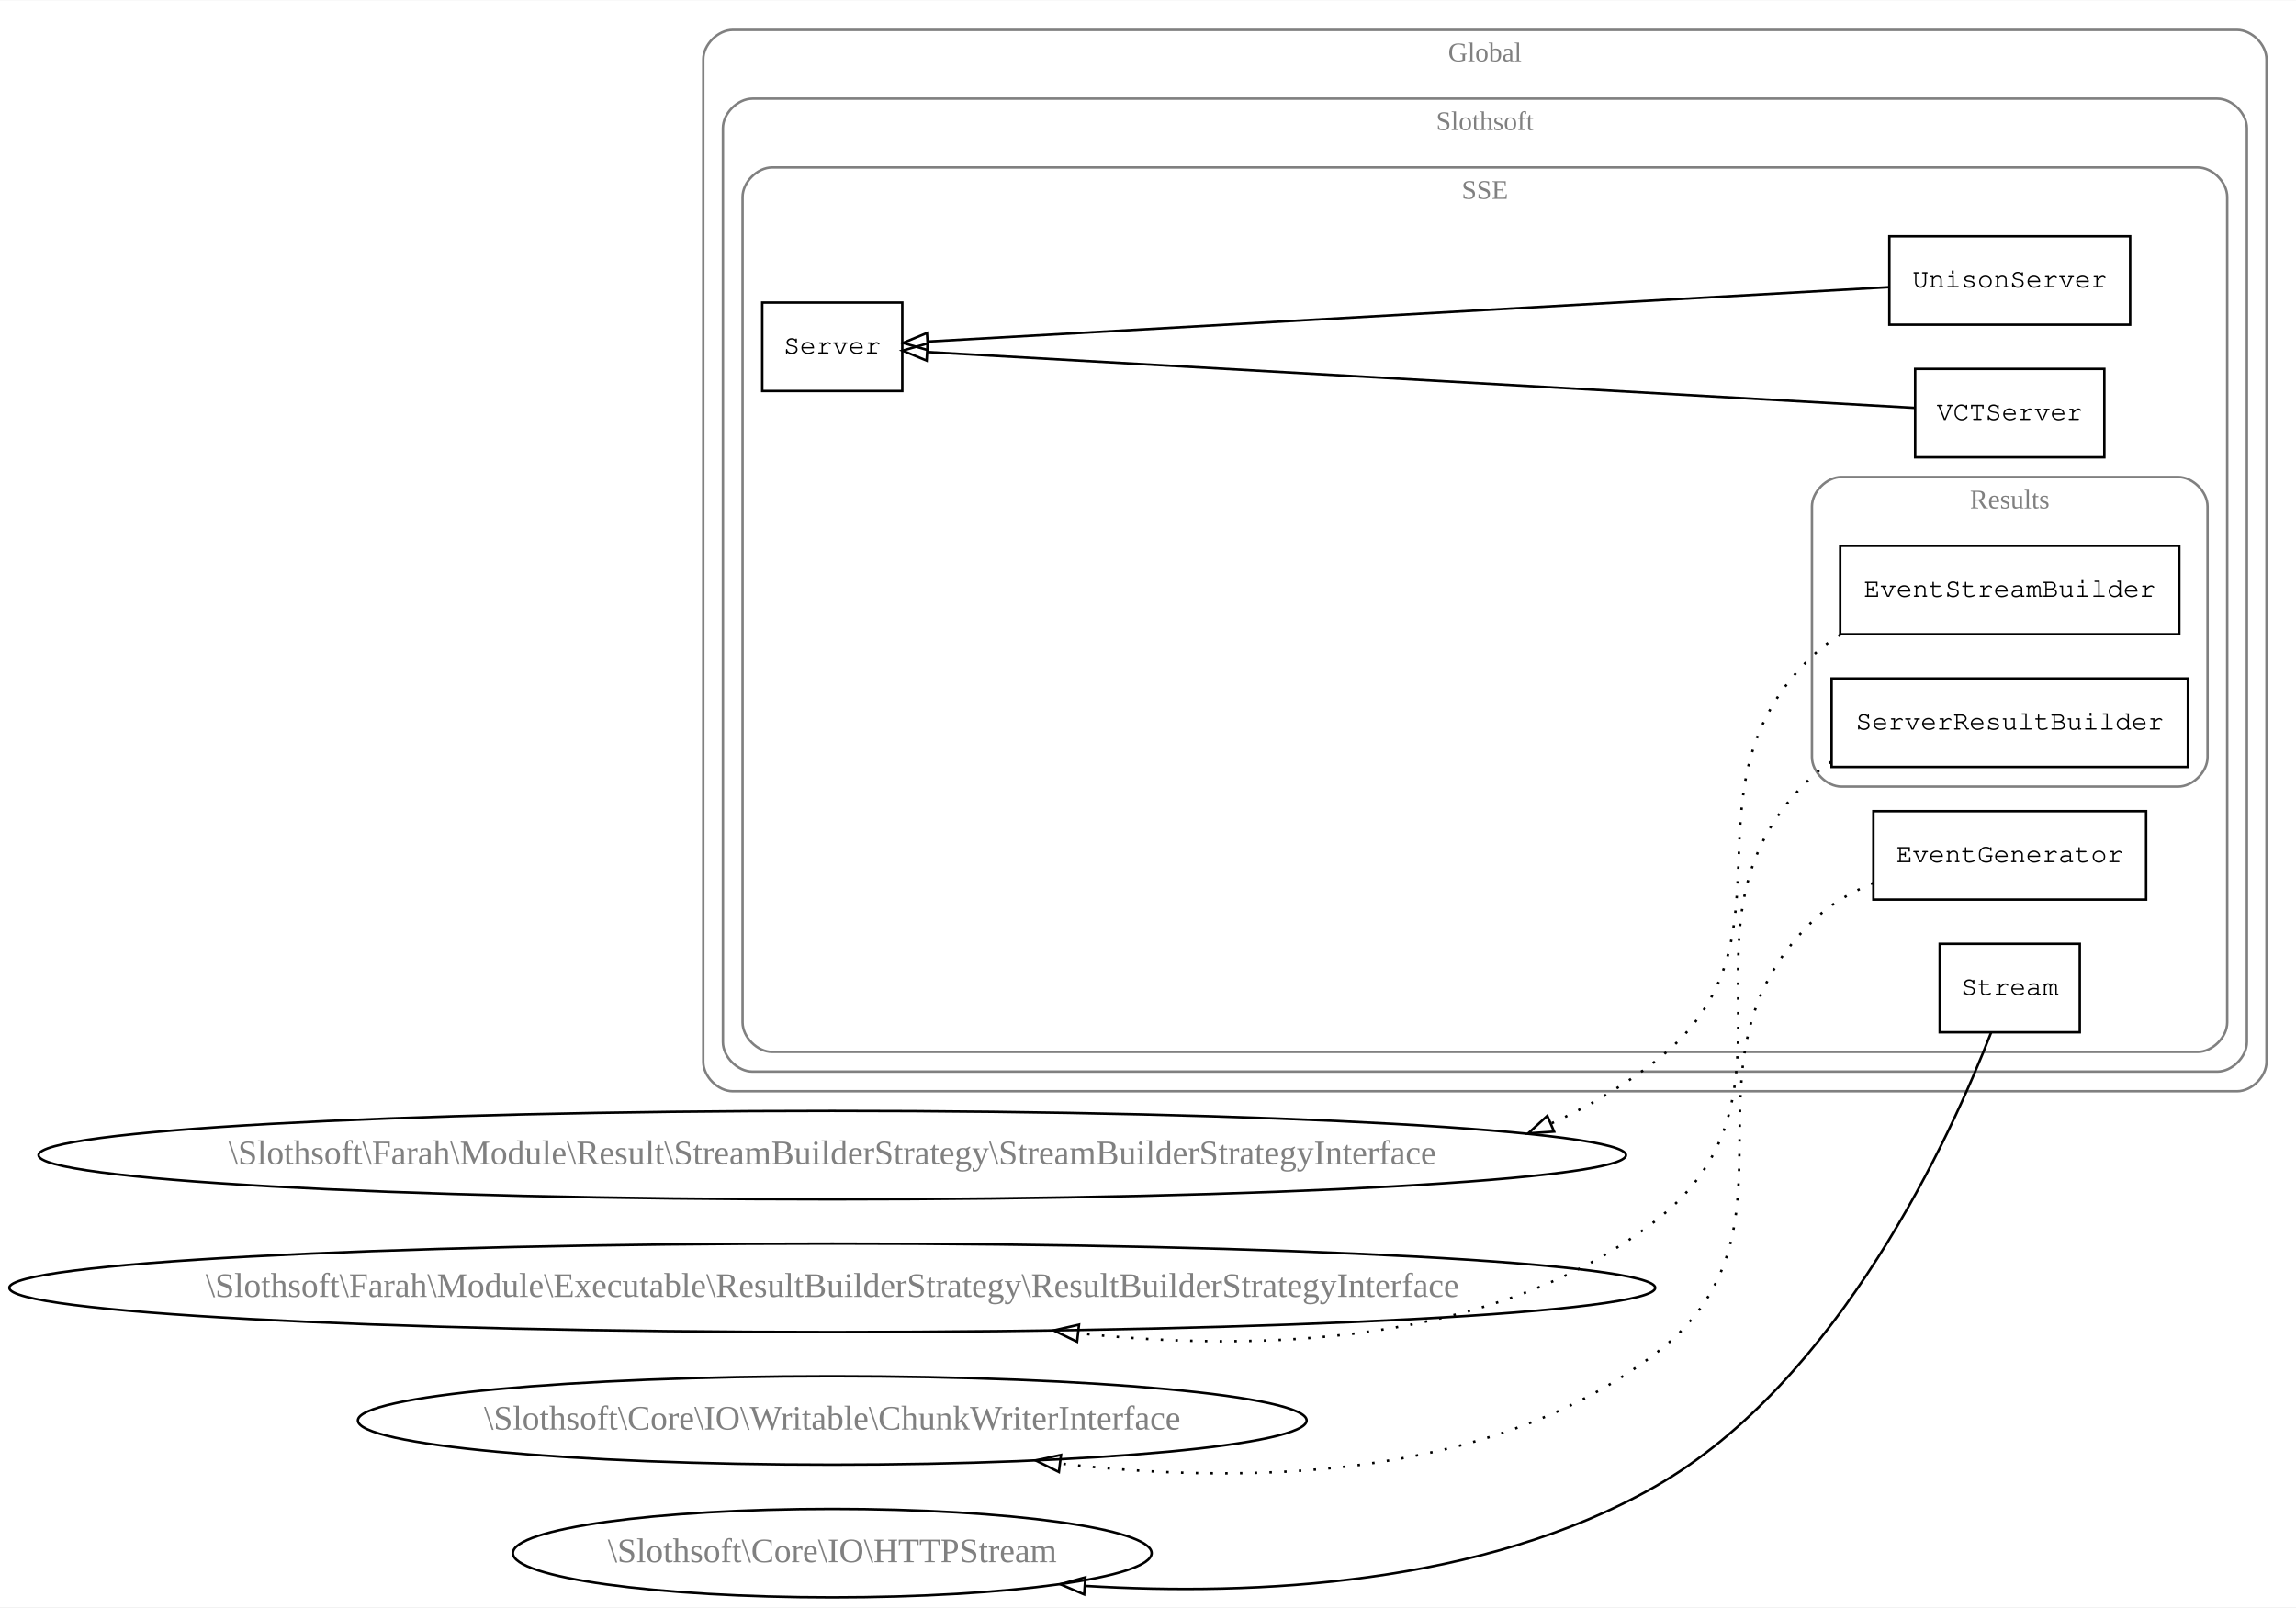
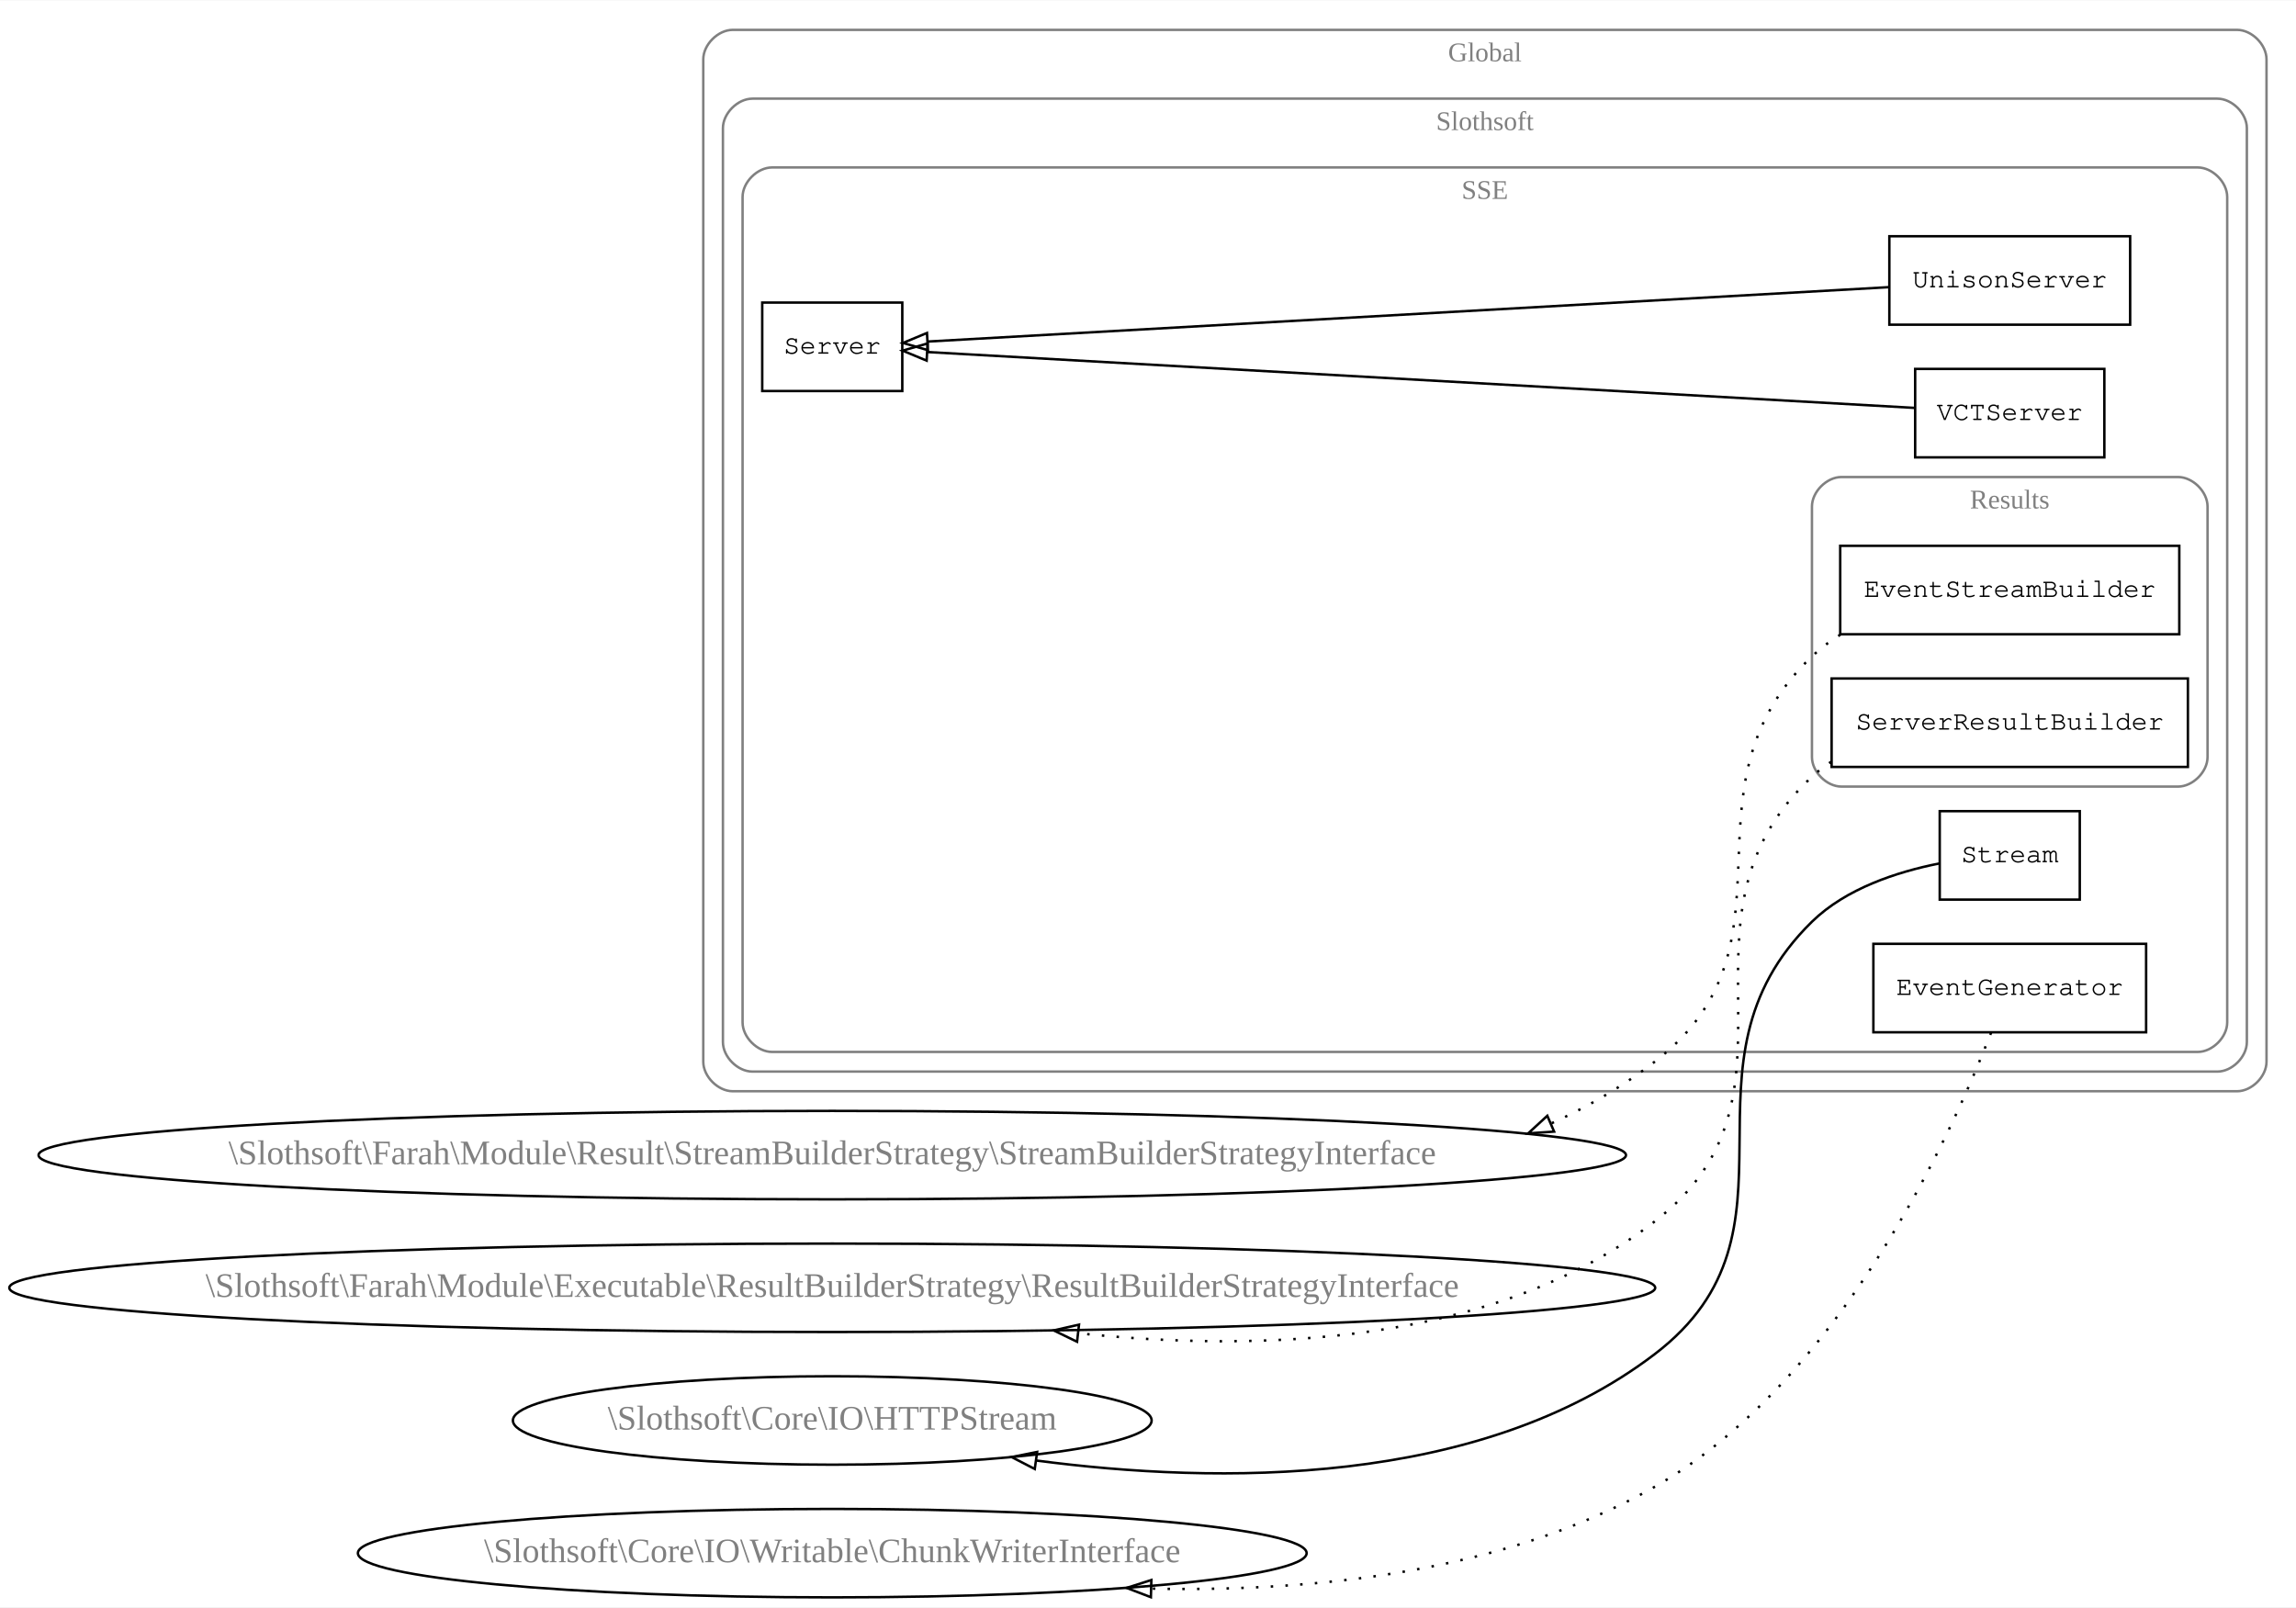
<svg xmlns="http://www.w3.org/2000/svg" width="934pt" height="654pt" viewBox="0.00 0.00 934.44 654.00">
  <g id="graph0" class="graph" transform="scale(1 1) rotate(0) translate(4 650)">
    <polygon fill="white" stroke="none" points="-4,4 -4,-650 930.441,-650 930.441,4 -4,4" />
    <g id="clust1" class="cluster">
      <path fill="none" stroke="gray" d="M294.22,-206C294.22,-206 906.441,-206 906.441,-206 912.441,-206 918.441,-212 918.441,-218 918.441,-218 918.441,-626 918.441,-626 918.441,-632 912.441,-638 906.441,-638 906.441,-638 294.22,-638 294.22,-638 288.22,-638 282.22,-632 282.22,-626 282.22,-626 282.22,-218 282.22,-218 282.22,-212 288.22,-206 294.22,-206" />
      <text text-anchor="middle" x="600.33" y="-625.2" font-family="Times New Roman,serif" font-size="11.00" fill="gray">Global</text>
    </g>
    <g id="clust2" class="cluster">
      <path fill="none" stroke="gray" d="M302.22,-214C302.22,-214 898.441,-214 898.441,-214 904.441,-214 910.441,-220 910.441,-226 910.441,-226 910.441,-598 910.441,-598 910.441,-604 904.441,-610 898.441,-610 898.441,-610 302.22,-610 302.22,-610 296.22,-610 290.22,-604 290.22,-598 290.22,-598 290.22,-226 290.22,-226 290.22,-220 296.22,-214 302.22,-214" />
      <text text-anchor="middle" x="600.33" y="-597.2" font-family="Times New Roman,serif" font-size="11.00" fill="gray">Slothsoft</text>
    </g>
    <g id="clust3" class="cluster">
      <path fill="none" stroke="gray" d="M310.22,-222C310.22,-222 890.441,-222 890.441,-222 896.441,-222 902.441,-228 902.441,-234 902.441,-234 902.441,-570 902.441,-570 902.441,-576 896.441,-582 890.441,-582 890.441,-582 310.22,-582 310.22,-582 304.22,-582 298.22,-576 298.22,-570 298.22,-570 298.22,-234 298.22,-234 298.22,-228 304.22,-222 310.22,-222" />
      <text text-anchor="middle" x="600.33" y="-569.2" font-family="Times New Roman,serif" font-size="11.00" fill="gray">SSE</text>
    </g>
    <g id="clust4" class="cluster">
      <path fill="none" stroke="gray" d="M745.441,-330C745.441,-330 882.441,-330 882.441,-330 888.441,-330 894.441,-336 894.441,-342 894.441,-342 894.441,-444 894.441,-444 894.441,-450 888.441,-456 882.441,-456 882.441,-456 745.441,-456 745.441,-456 739.441,-456 733.441,-450 733.441,-444 733.441,-444 733.441,-342 733.441,-342 733.441,-336 739.441,-330 745.441,-330" />
      <text text-anchor="middle" x="813.941" y="-443.2" font-family="Times New Roman,serif" font-size="11.00" fill="gray">Results</text>
    </g>
    <g id="node1" class="node">
      <polygon fill="none" stroke="black" points="882.941,-428 744.941,-428 744.941,-392 882.941,-392 882.941,-428" />
      <text text-anchor="middle" x="813.941" y="-407.2" font-family="Courier,monospace" font-size="11.00">EventStreamBuilder</text>
    </g>
-     <g id="node9" class="node">
+     <g id="node8" class="node">
      <ellipse fill="none" stroke="black" cx="334.72" cy="-180" rx="323.043" ry="18" />
      <text text-anchor="middle" x="334.72" y="-176.3" font-family="Times New Roman,serif" font-size="14.00" fill="gray">\Slothsoft\Farah\Module\Result\StreamBuilderStrategy\StreamBuilderStrategyInterface</text>
    </g>
-     <g id="edge2" class="edge">
+     <g id="edge1" class="edge">
      <path fill="none" stroke="black" stroke-dasharray="1,5" d="M744.969,-391.806C740.812,-389.247 736.914,-386.328 733.441,-383 676.65,-328.579 731.719,-266.044 669.441,-218 656.441,-207.971 642.264,-199.689 627.325,-192.891" />
      <polygon fill="none" stroke="black" points="628.499,-189.585 617.93,-188.847 625.731,-196.015 628.499,-189.585" />
    </g>
    <g id="node2" class="node">
      <polygon fill="none" stroke="black" points="886.441,-374 741.441,-374 741.441,-338 886.441,-338 886.441,-374" />
      <text text-anchor="middle" x="813.941" y="-353.2" font-family="Courier,monospace" font-size="11.00">ServerResultBuilder</text>
    </g>
-     <g id="node10" class="node">
+     <g id="node9" class="node">
      <ellipse fill="none" stroke="black" cx="334.72" cy="-126" rx="334.941" ry="18" />
      <text text-anchor="middle" x="334.72" y="-122.3" font-family="Times New Roman,serif" font-size="14.00" fill="gray">\Slothsoft\Farah\Module\Executable\ResultBuilderStrategy\ResultBuilderStrategyInterface</text>
    </g>
-     <g id="edge3" class="edge">
+     <g id="edge2" class="edge">
      <path fill="none" stroke="black" stroke-dasharray="1,5" d="M741.237,-340.083C738.467,-338.266 735.85,-336.246 733.441,-334 671.035,-275.811 737.065,-205.033 669.441,-153 603.553,-102.303 507.123,-99.826 434.843,-107.513" />
      <polygon fill="none" stroke="black" points="434.347,-104.047 424.809,-108.661 435.143,-111.001 434.347,-104.047" />
    </g>
    <g id="node3" class="node">
-       <polygon fill="none" stroke="black" points="869.441,-320 758.441,-320 758.441,-284 869.441,-284 869.441,-320" />
-       <text text-anchor="middle" x="813.941" y="-299.2" font-family="Courier,monospace" font-size="11.00">EventGenerator</text>
+       <polygon fill="none" stroke="black" points="842.441,-320 785.441,-320 785.441,-284 842.441,-284 842.441,-320" />
+       <text text-anchor="middle" x="813.941" y="-299.2" font-family="Courier,monospace" font-size="11.00">Stream</text>
    </g>
-     <g id="node8" class="node">
-       <ellipse fill="none" stroke="black" cx="334.72" cy="-72" rx="193.066" ry="18" />
-       <text text-anchor="middle" x="334.72" y="-68.3" font-family="Times New Roman,serif" font-size="14.00" fill="gray">\Slothsoft\Core\IO\Writable\ChunkWriterInterface</text>
+     <g id="node10" class="node">
+       <ellipse fill="none" stroke="black" cx="334.72" cy="-72" rx="129.977" ry="18" />
+       <text text-anchor="middle" x="334.72" y="-68.3" font-family="Times New Roman,serif" font-size="14.00" fill="gray">\Slothsoft\Core\IO\HTTPStream</text>
    </g>
-     <g id="edge1" class="edge">
-       <path fill="none" stroke="black" stroke-dasharray="1,5" d="M758.339,-290.751C749.191,-286.937 740.42,-281.832 733.441,-275 673.96,-216.777 735.632,-149.463 669.441,-99 601.12,-46.914 500.453,-45.971 427.561,-54.478" />
-       <polygon fill="none" stroke="black" points="426.956,-51.026 417.466,-55.737 427.822,-57.973 426.956,-51.026" />
+     <g id="edge3" class="edge">
+       <path fill="none" stroke="black" d="M785.113,-298.682C768.212,-295.319 747.295,-288.561 733.441,-275 673.96,-216.777 735.632,-149.463 669.441,-99 598.03,-44.558 491.279,-45.99 417.845,-55.687" />
+       <polygon fill="none" stroke="black" points="417.13,-52.253 407.711,-57.105 418.1,-59.185 417.13,-52.253" />
    </g>
    <g id="node4" class="node">
+       <polygon fill="none" stroke="black" points="869.441,-266 758.441,-266 758.441,-230 869.441,-230 869.441,-266" />
+       <text text-anchor="middle" x="813.941" y="-245.2" font-family="Courier,monospace" font-size="11.00">EventGenerator</text>
+     </g>
+     <g id="node11" class="node">
+       <ellipse fill="none" stroke="black" cx="334.72" cy="-18" rx="193.066" ry="18" />
+       <text text-anchor="middle" x="334.72" y="-14.3" font-family="Times New Roman,serif" font-size="14.00" fill="gray">\Slothsoft\Core\IO\Writable\ChunkWriterInterface</text>
+     </g>
+     <g id="edge4" class="edge">
+       <path fill="none" stroke="black" stroke-dasharray="1,5" d="M806.352,-229.865C790.288,-188.603 744.806,-87.961 669.441,-45 608.205,-10.094 530.103,-2.198 464.853,-3.557" />
+       <polygon fill="none" stroke="black" points="464.393,-0.068 454.496,-3.851 464.592,-7.065 464.393,-0.068" />
+     </g>
+     <g id="node5" class="node">
+       <polygon fill="none" stroke="black" points="862.941,-554 764.941,-554 764.941,-518 862.941,-518 862.941,-554" />
+       <text text-anchor="middle" x="813.941" y="-533.2" font-family="Courier,monospace" font-size="11.00">UnisonServer</text>
+     </g>
+     <g id="node6" class="node">
      <polygon fill="none" stroke="black" points="363.22,-527 306.22,-527 306.22,-491 363.22,-491 363.22,-527" />
      <text text-anchor="middle" x="334.72" y="-506.2" font-family="Courier,monospace" font-size="11.00">Server</text>
-     </g>
-     <g id="node5" class="node">
-       <polygon fill="none" stroke="black" points="842.441,-266 785.441,-266 785.441,-230 842.441,-230 842.441,-266" />
-       <text text-anchor="middle" x="813.941" y="-245.2" font-family="Courier,monospace" font-size="11.00">Stream</text>
-     </g>
-     <g id="node11" class="node">
-       <ellipse fill="none" stroke="black" cx="334.72" cy="-18" rx="129.977" ry="18" />
-       <text text-anchor="middle" x="334.72" y="-14.3" font-family="Times New Roman,serif" font-size="14.00" fill="gray">\Slothsoft\Core\IO\HTTPStream</text>
-     </g>
-     <g id="edge4" class="edge">
-       <path fill="none" stroke="black" d="M806.352,-229.865C790.288,-188.603 744.806,-87.961 669.441,-45 599.409,-5.08 507.32,-0.487 437.621,-4.662" />
-       <polygon fill="none" stroke="black" points="437.25,-1.179 427.506,-5.338 437.717,-8.163 437.25,-1.179" />
-     </g>
-     <g id="node6" class="node">
-       <polygon fill="none" stroke="black" points="862.941,-554 764.941,-554 764.941,-518 862.941,-518 862.941,-554" />
-       <text text-anchor="middle" x="813.941" y="-533.2" font-family="Courier,monospace" font-size="11.00">UnisonServer</text>
    </g>
    <g id="edge5" class="edge">
      <path fill="none" stroke="black" d="M764.556,-533.263C669.359,-527.876 459.528,-516.005 373.571,-511.142" />
      <polygon fill="none" stroke="black" points="373.661,-507.641 363.479,-510.571 373.266,-514.63 373.661,-507.641" />
    </g>
    <g id="node7" class="node">
      <polygon fill="none" stroke="black" points="852.441,-500 775.441,-500 775.441,-464 852.441,-464 852.441,-500" />
      <text text-anchor="middle" x="813.941" y="-479.2" font-family="Courier,monospace" font-size="11.00">VCTServer</text>
    </g>
    <g id="edge6" class="edge">
      <path fill="none" stroke="black" d="M775.095,-484.141C685.803,-489.193 462.819,-501.809 373.547,-506.86" />
      <polygon fill="none" stroke="black" points="373.127,-503.378 363.34,-507.437 373.522,-510.367 373.127,-503.378" />
    </g>
  </g>
</svg>
